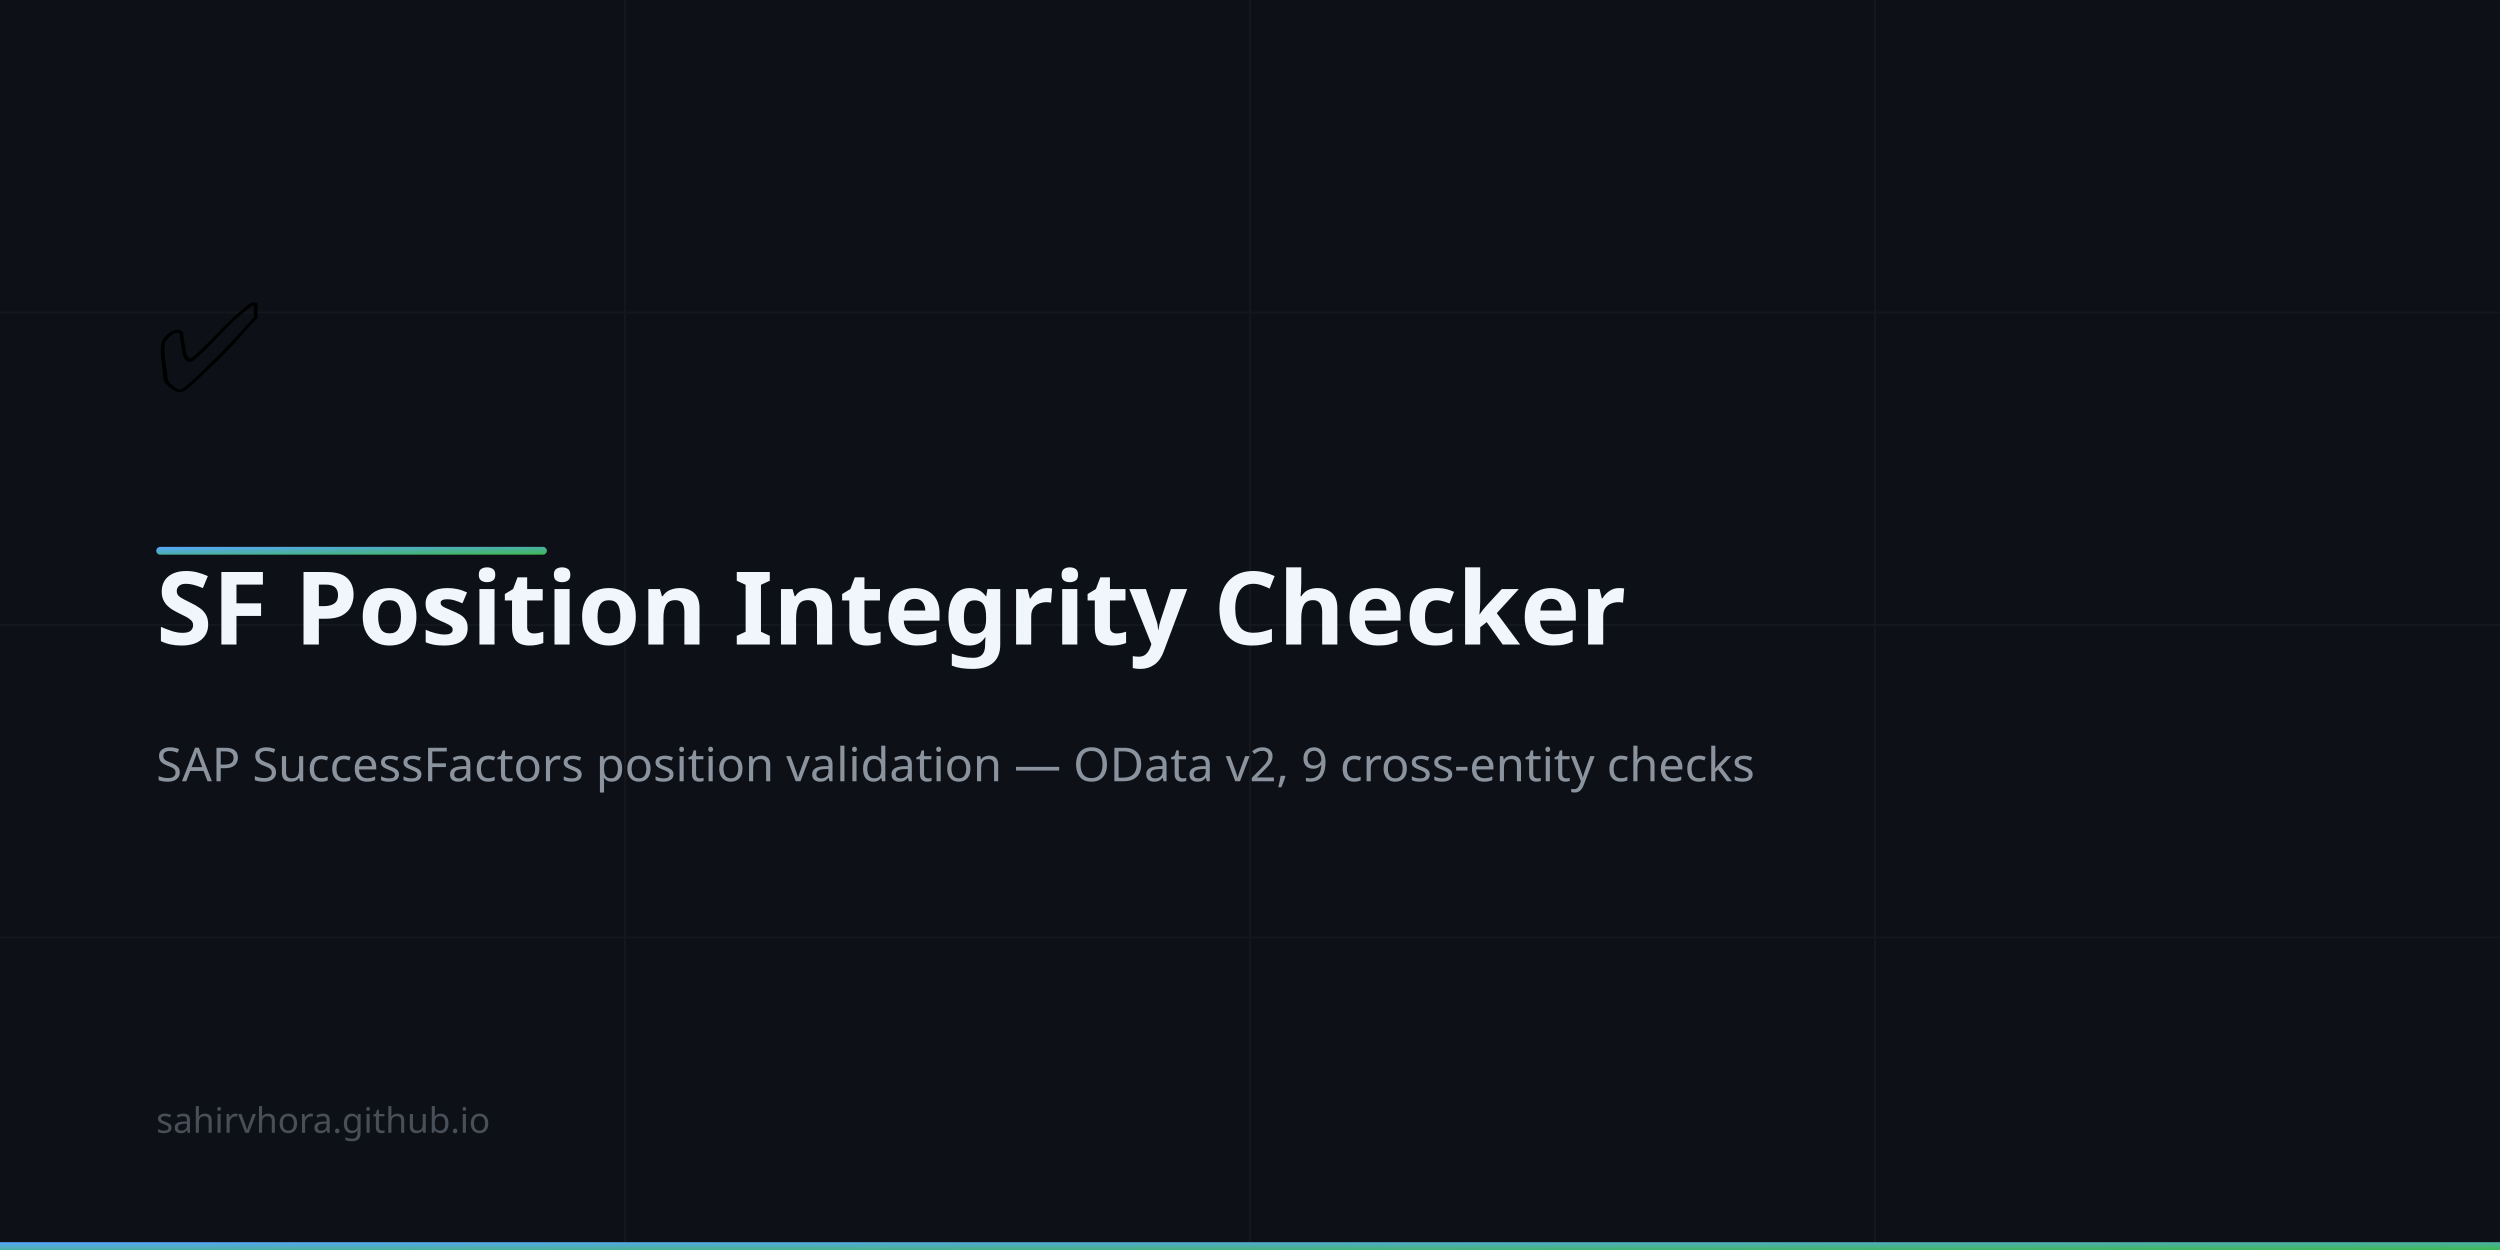
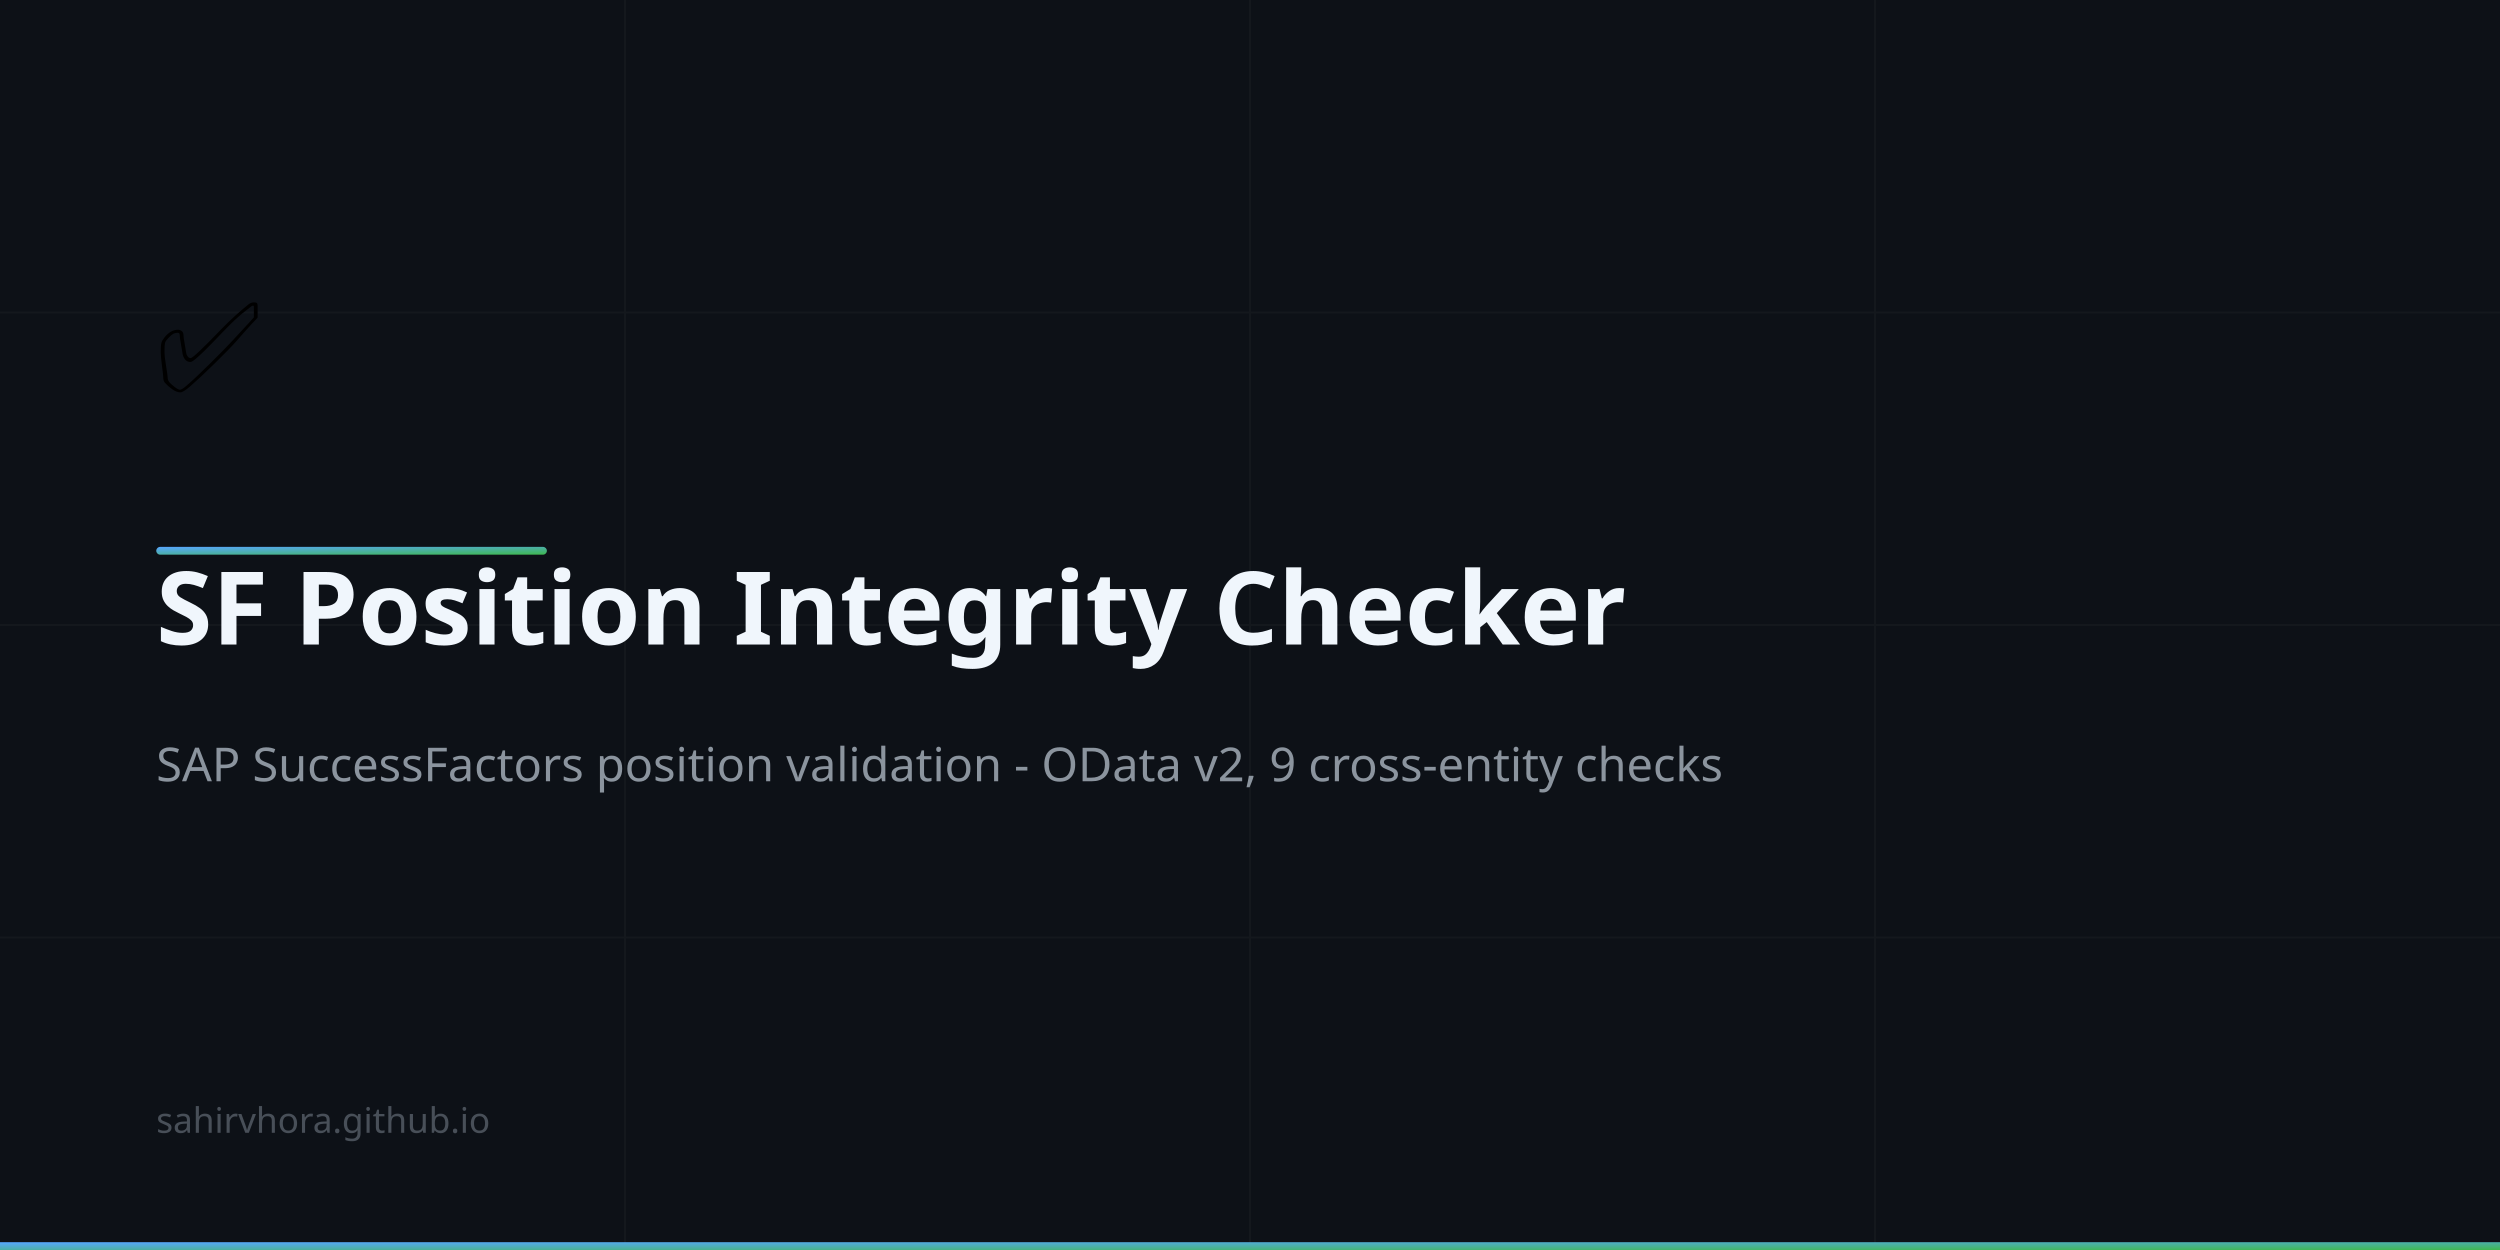
<svg xmlns="http://www.w3.org/2000/svg" width="1280" height="640" viewBox="0 0 1280 640">
  <defs>
    <linearGradient id="bg" x1="0" y1="0" x2="1280" y2="640">
      <stop offset="0%" stop-color="#0d1117" />
      <stop offset="100%" stop-color="#161b22" />
    </linearGradient>
    <linearGradient id="accent" x1="0" y1="0" x2="1" y2="1">
      <stop offset="0%" stop-color="#58a6ff" />
      <stop offset="100%" stop-color="#3fb950" />
    </linearGradient>
  </defs>
  <rect width="1280" height="640" fill="url(#bg)" />
  <g opacity="0.03">
    <line x1="0" y1="160" x2="1280" y2="160" stroke="#fff" stroke-width="1" />
    <line x1="0" y1="320" x2="1280" y2="320" stroke="#fff" stroke-width="1" />
    <line x1="0" y1="480" x2="1280" y2="480" stroke="#fff" stroke-width="1" />
    <line x1="320" y1="0" x2="320" y2="640" stroke="#fff" stroke-width="1" />
    <line x1="640" y1="0" x2="640" y2="640" stroke="#fff" stroke-width="1" />
    <line x1="960" y1="0" x2="960" y2="640" stroke="#fff" stroke-width="1" />
  </g>
  <rect x="80" y="280" width="200" height="4" rx="2" fill="url(#accent)" />
  <text x="80" y="200" font-size="64" font-family="sans-serif">✅</text>
  <text x="80" y="330" font-size="52" font-family="sans-serif" font-weight="bold" fill="#f0f6fc">SF Position Integrity Checker</text>
-   <text x="80" y="400" font-size="24" font-family="sans-serif" fill="#8b949e">SAP SuccessFactors position validation — OData v2, 9 cross-entity checks</text>
+   <text x="80" y="400" font-size="24" font-family="sans-serif" fill="#8b949e">SAP SuccessFactors position validation - OData v2, 9 cross-entity checks</text>
  <text x="80" y="580" font-size="18" font-family="sans-serif" fill="#484f58">sahirvhora.github.io</text>
  <rect x="0" y="636" width="1280" height="4" fill="url(#accent)" />
</svg>
